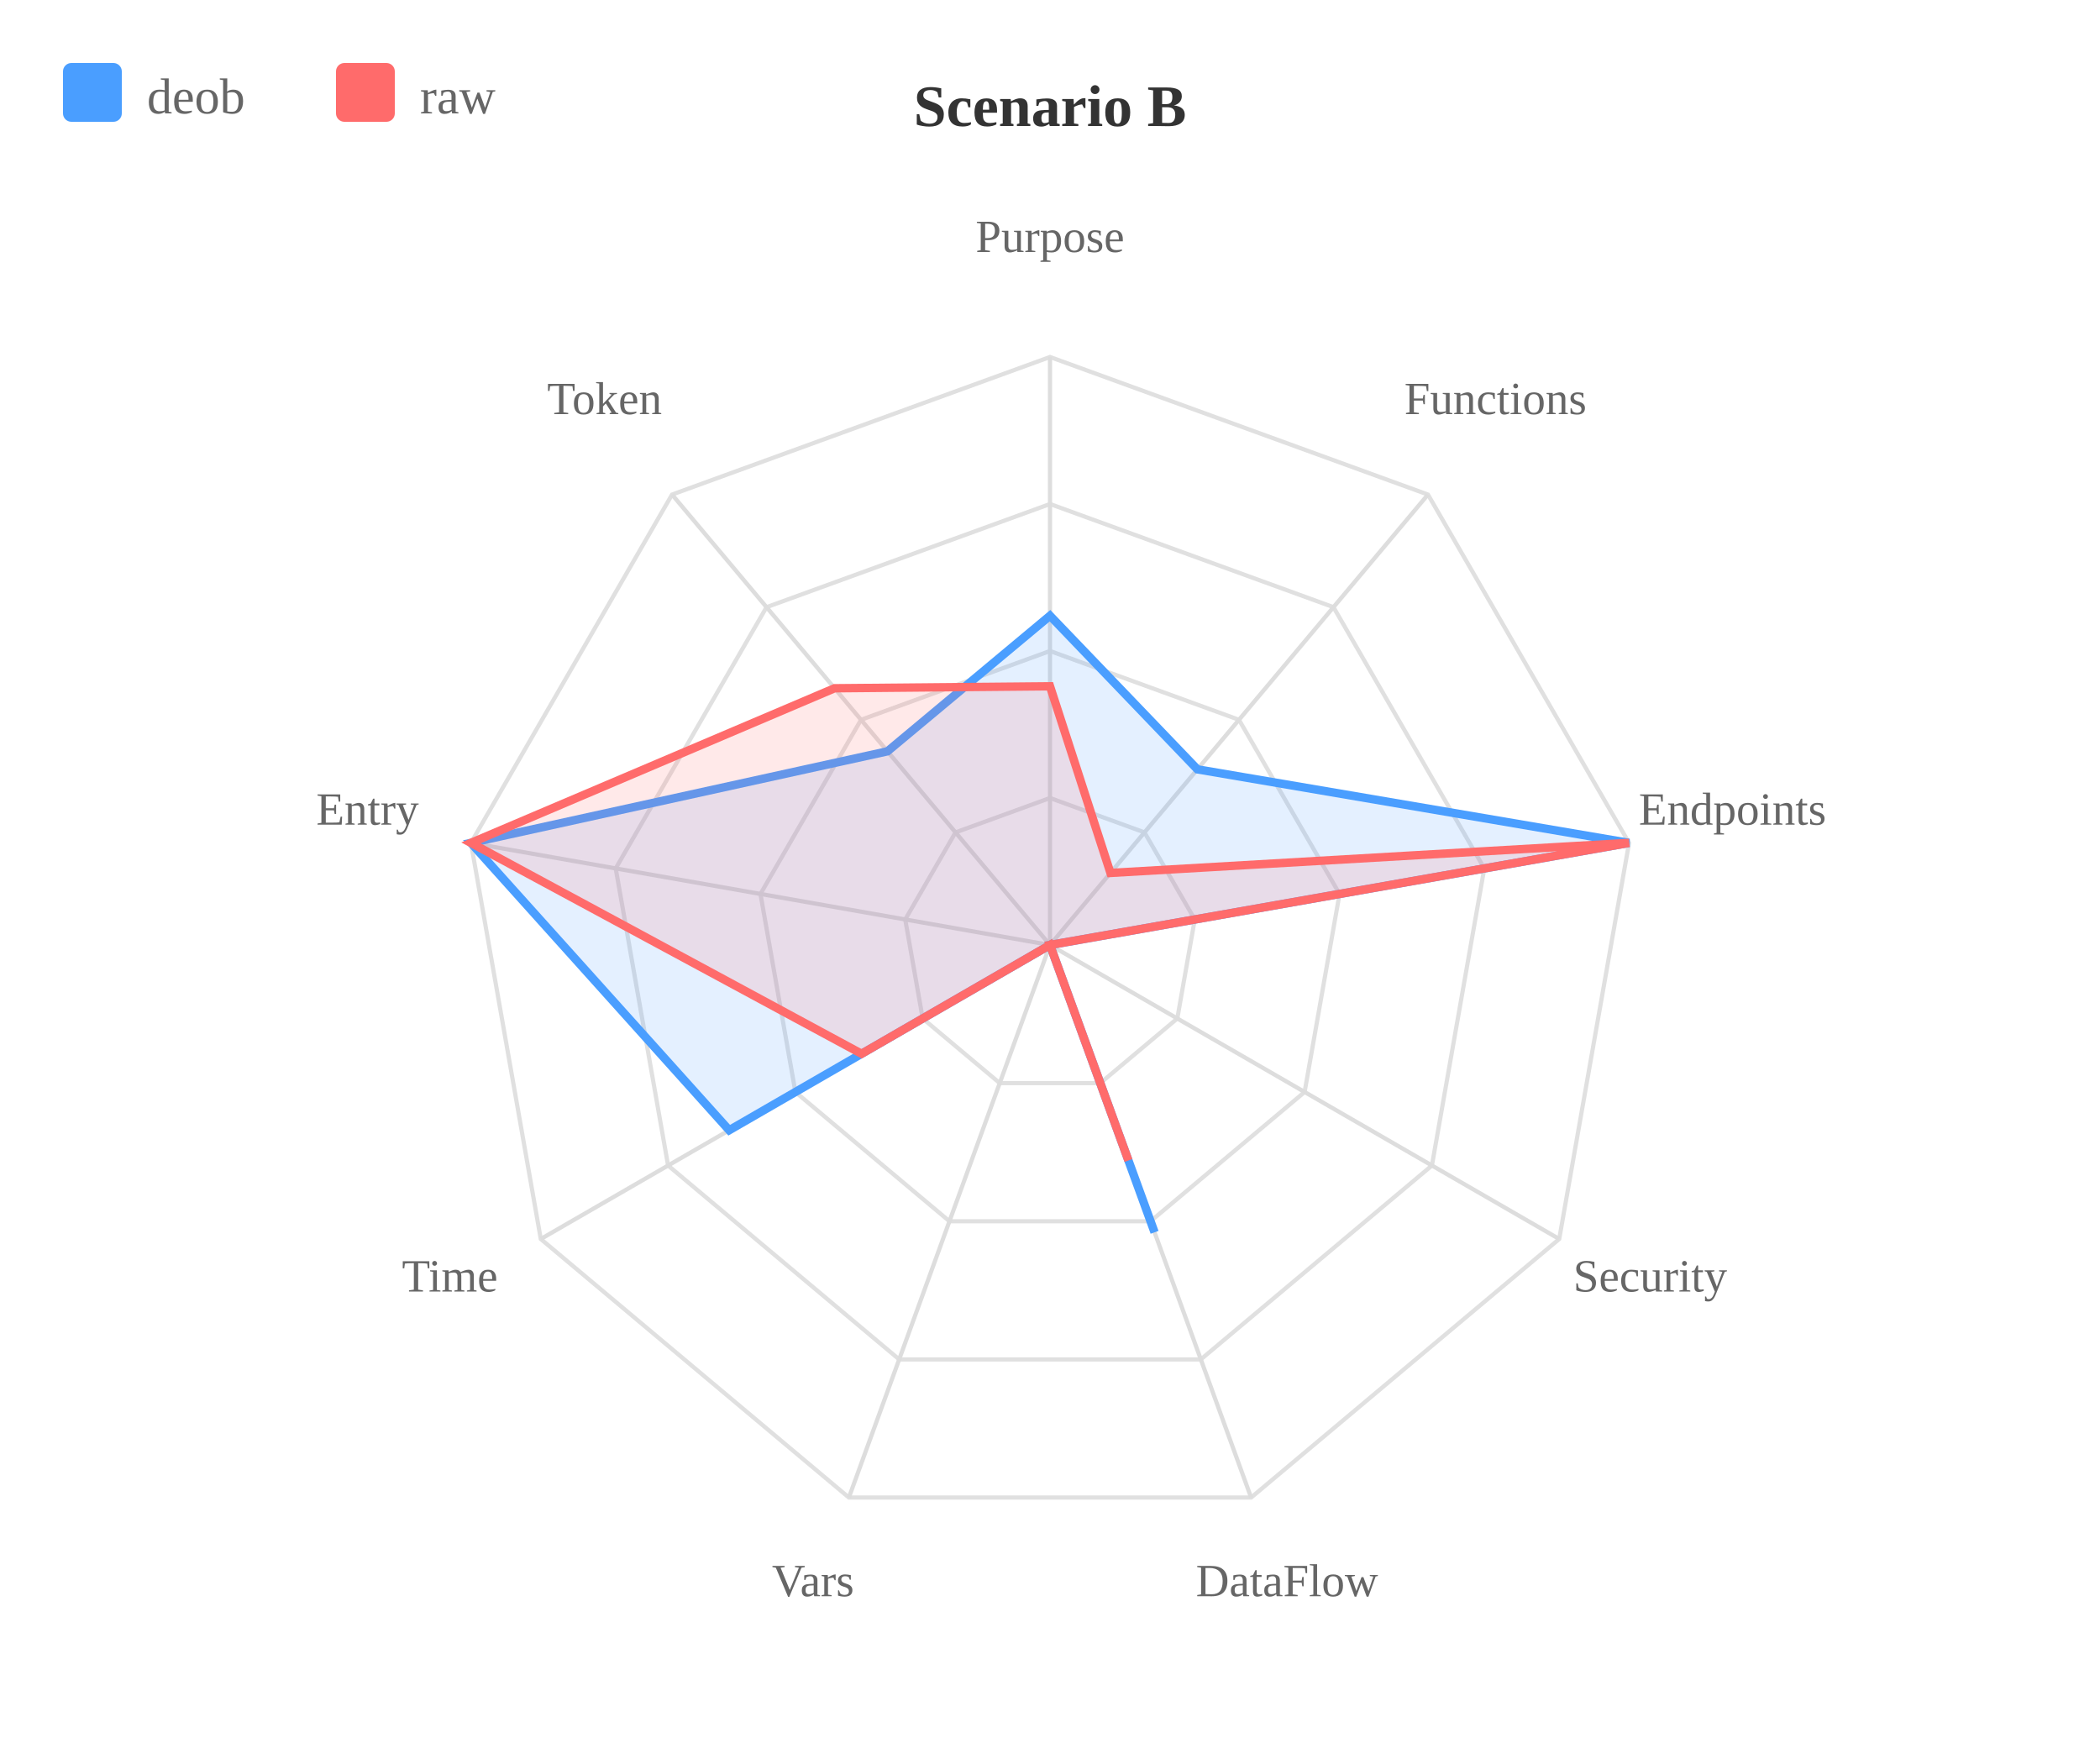
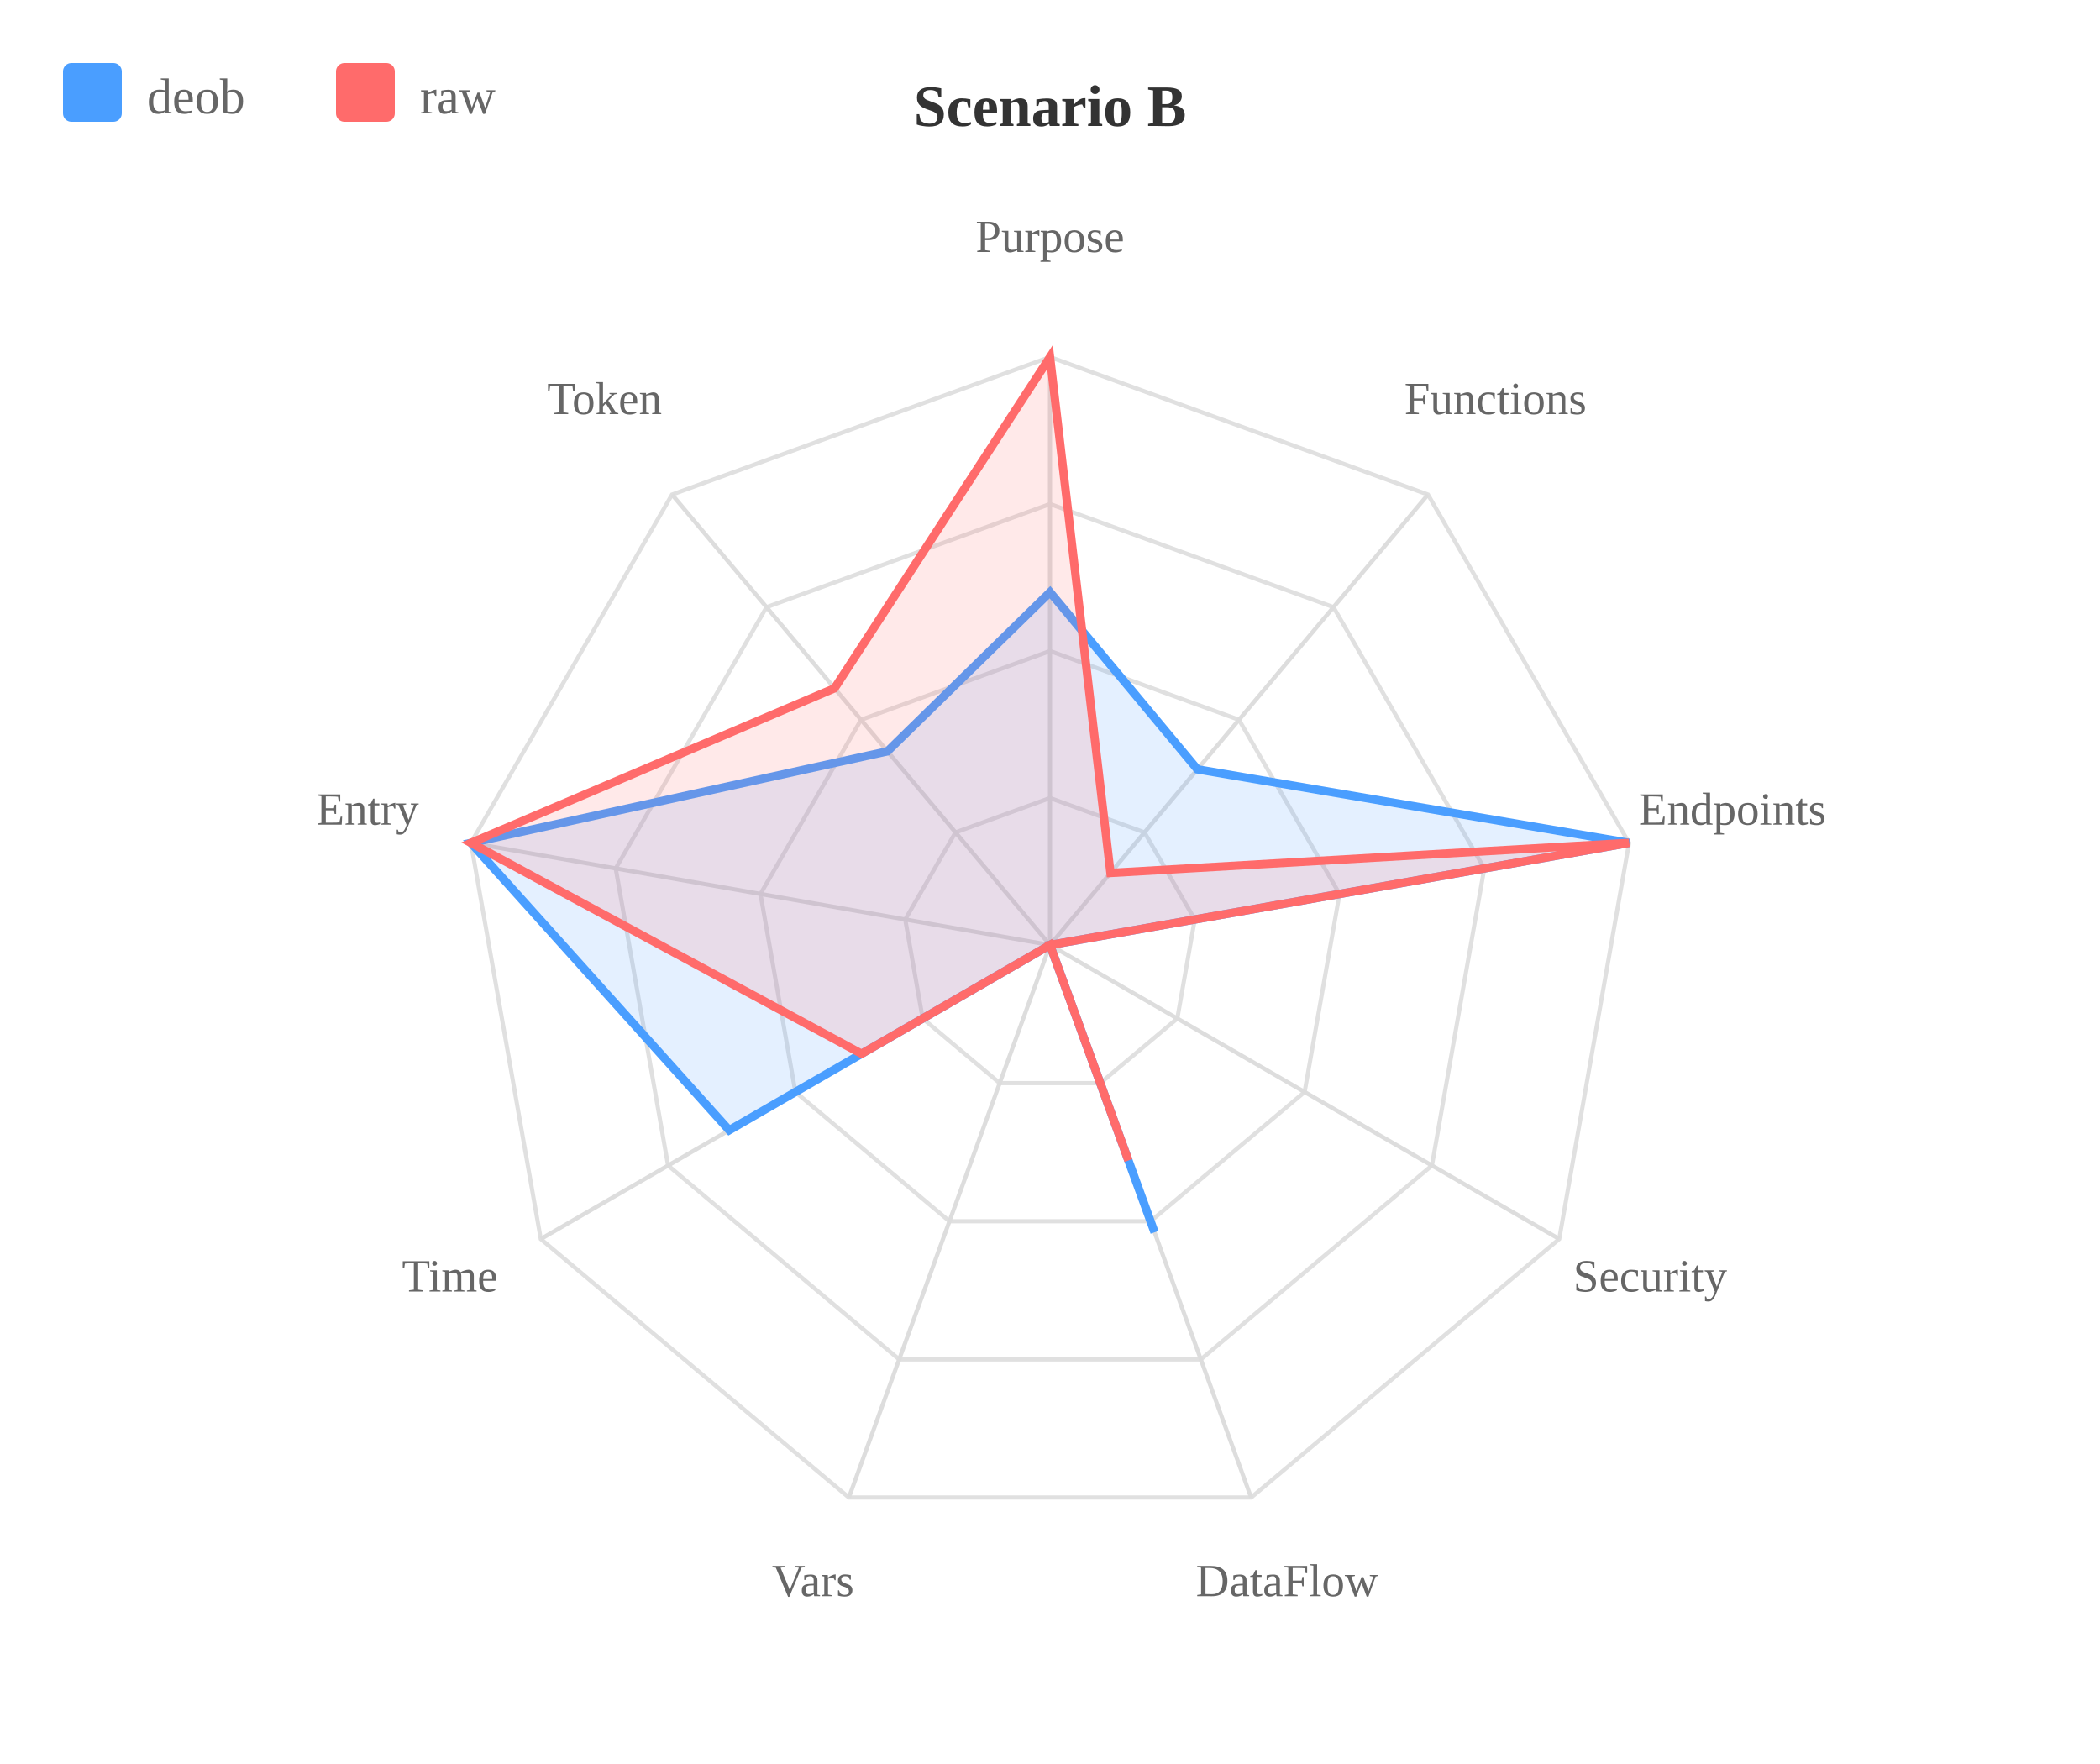
<svg xmlns="http://www.w3.org/2000/svg" width="500" height="420" viewBox="0 0 500 420">
  <text x="250" y="30" text-anchor="middle" font-size="14" font-weight="bold" fill="#333">Scenario B</text>
  <polygon points="250,190 272.498,198.188 284.468,218.922 280.311,242.5 261.971,257.889 238.029,257.889 219.689,242.5 215.532,218.922 227.502,198.188 " fill="none" stroke="#e0e0e0" stroke-width="1" />
  <polygon points="250,155 294.995,171.377 318.937,212.845 310.622,260 273.941,290.778 226.059,290.778 189.378,260 181.063,212.845 205.005,171.377 " fill="none" stroke="#e0e0e0" stroke-width="1" />
  <polygon points="250,120 317.493,144.565 353.405,206.767 340.933,277.5 285.912,323.668 214.088,323.668 159.067,277.5 146.595,206.767 182.507,144.565 " fill="none" stroke="#e0e0e0" stroke-width="1" />
  <polygon points="250,85 339.99,117.754 387.873,200.689 371.244,295 297.883,356.557 202.117,356.557 128.756,295 112.127,200.689 160.01,117.754 " fill="none" stroke="#e0e0e0" stroke-width="1" />
  <line x1="250" y1="225" x2="250" y2="85" stroke="#ddd" />
  <text x="250" y="60" text-anchor="middle" font-size="11" fill="#666">Purpose</text>
  <line x1="250" y1="225" x2="339.99" y2="117.754" stroke="#ddd" />
  <text x="356.06" y="98.603" text-anchor="middle" font-size="11" fill="#666">Functions</text>
  <line x1="250" y1="225" x2="387.873" y2="200.689" stroke="#ddd" />
  <text x="412.493" y="196.348" text-anchor="middle" font-size="11" fill="#666">Endpoints</text>
  <line x1="250" y1="225" x2="371.244" y2="295" stroke="#ddd" />
  <text x="392.894" y="307.5" text-anchor="middle" font-size="11" fill="#666">Security</text>
  <line x1="250" y1="225" x2="297.883" y2="356.557" stroke="#ddd" />
  <text x="306.433" y="380.049" text-anchor="middle" font-size="11" fill="#666">DataFlow</text>
  <line x1="250" y1="225" x2="202.117" y2="356.557" stroke="#ddd" />
  <text x="193.567" y="380.049" text-anchor="middle" font-size="11" fill="#666">Vars</text>
  <line x1="250" y1="225" x2="128.756" y2="295" stroke="#ddd" />
  <text x="107.106" y="307.5" text-anchor="middle" font-size="11" fill="#666">Time</text>
  <line x1="250" y1="225" x2="112.127" y2="200.689" stroke="#ddd" />
  <text x="87.507" y="196.348" text-anchor="middle" font-size="11" fill="#666">Entry</text>
  <line x1="250" y1="225" x2="160.01" y2="117.754" stroke="#ddd" />
  <text x="143.94" y="98.603" text-anchor="middle" font-size="11" fill="#666">Token</text>
-   <polygon points="250,146.6 285.096,183.174 387.873,200.689 250,225 274.899,293.41 250,225 173.617,269.1 112.127,200.689 211.304,178.884 " fill="#4a9eff" fill-opacity="0.15" stroke="#4a9eff" stroke-width="2" />
-   <polygon points="250,163.4 264.398,207.841 387.873,200.689 250,225 268.674,276.307 250,225 205.14,250.9 112.127,200.689 198.706,163.87 " fill="#ff6b6b" fill-opacity="0.15" stroke="#ff6b6b" stroke-width="2" />
+   <polygon points="250,141 285.096,183.174 387.873,200.689 250,225 274.899,293.41 250,225 173.617,269.1 112.127,200.689 211.304,178.884 " fill="#4a9eff" fill-opacity="0.15" stroke="#4a9eff" stroke-width="2" />
+   <polygon points="250,85 264.398,207.841 387.873,200.689 250,225 268.674,276.307 250,225 205.14,250.9 112.127,200.689 198.706,163.87 " fill="#ff6b6b" fill-opacity="0.15" stroke="#ff6b6b" stroke-width="2" />
  <rect x="15" y="15" width="14" height="14" fill="#4a9eff" rx="2" />
  <text x="35" y="27" font-size="12" fill="#666">deob</text>
  <rect x="80" y="15" width="14" height="14" fill="#ff6b6b" rx="2" />
  <text x="100" y="27" font-size="12" fill="#666">raw</text>
</svg>
